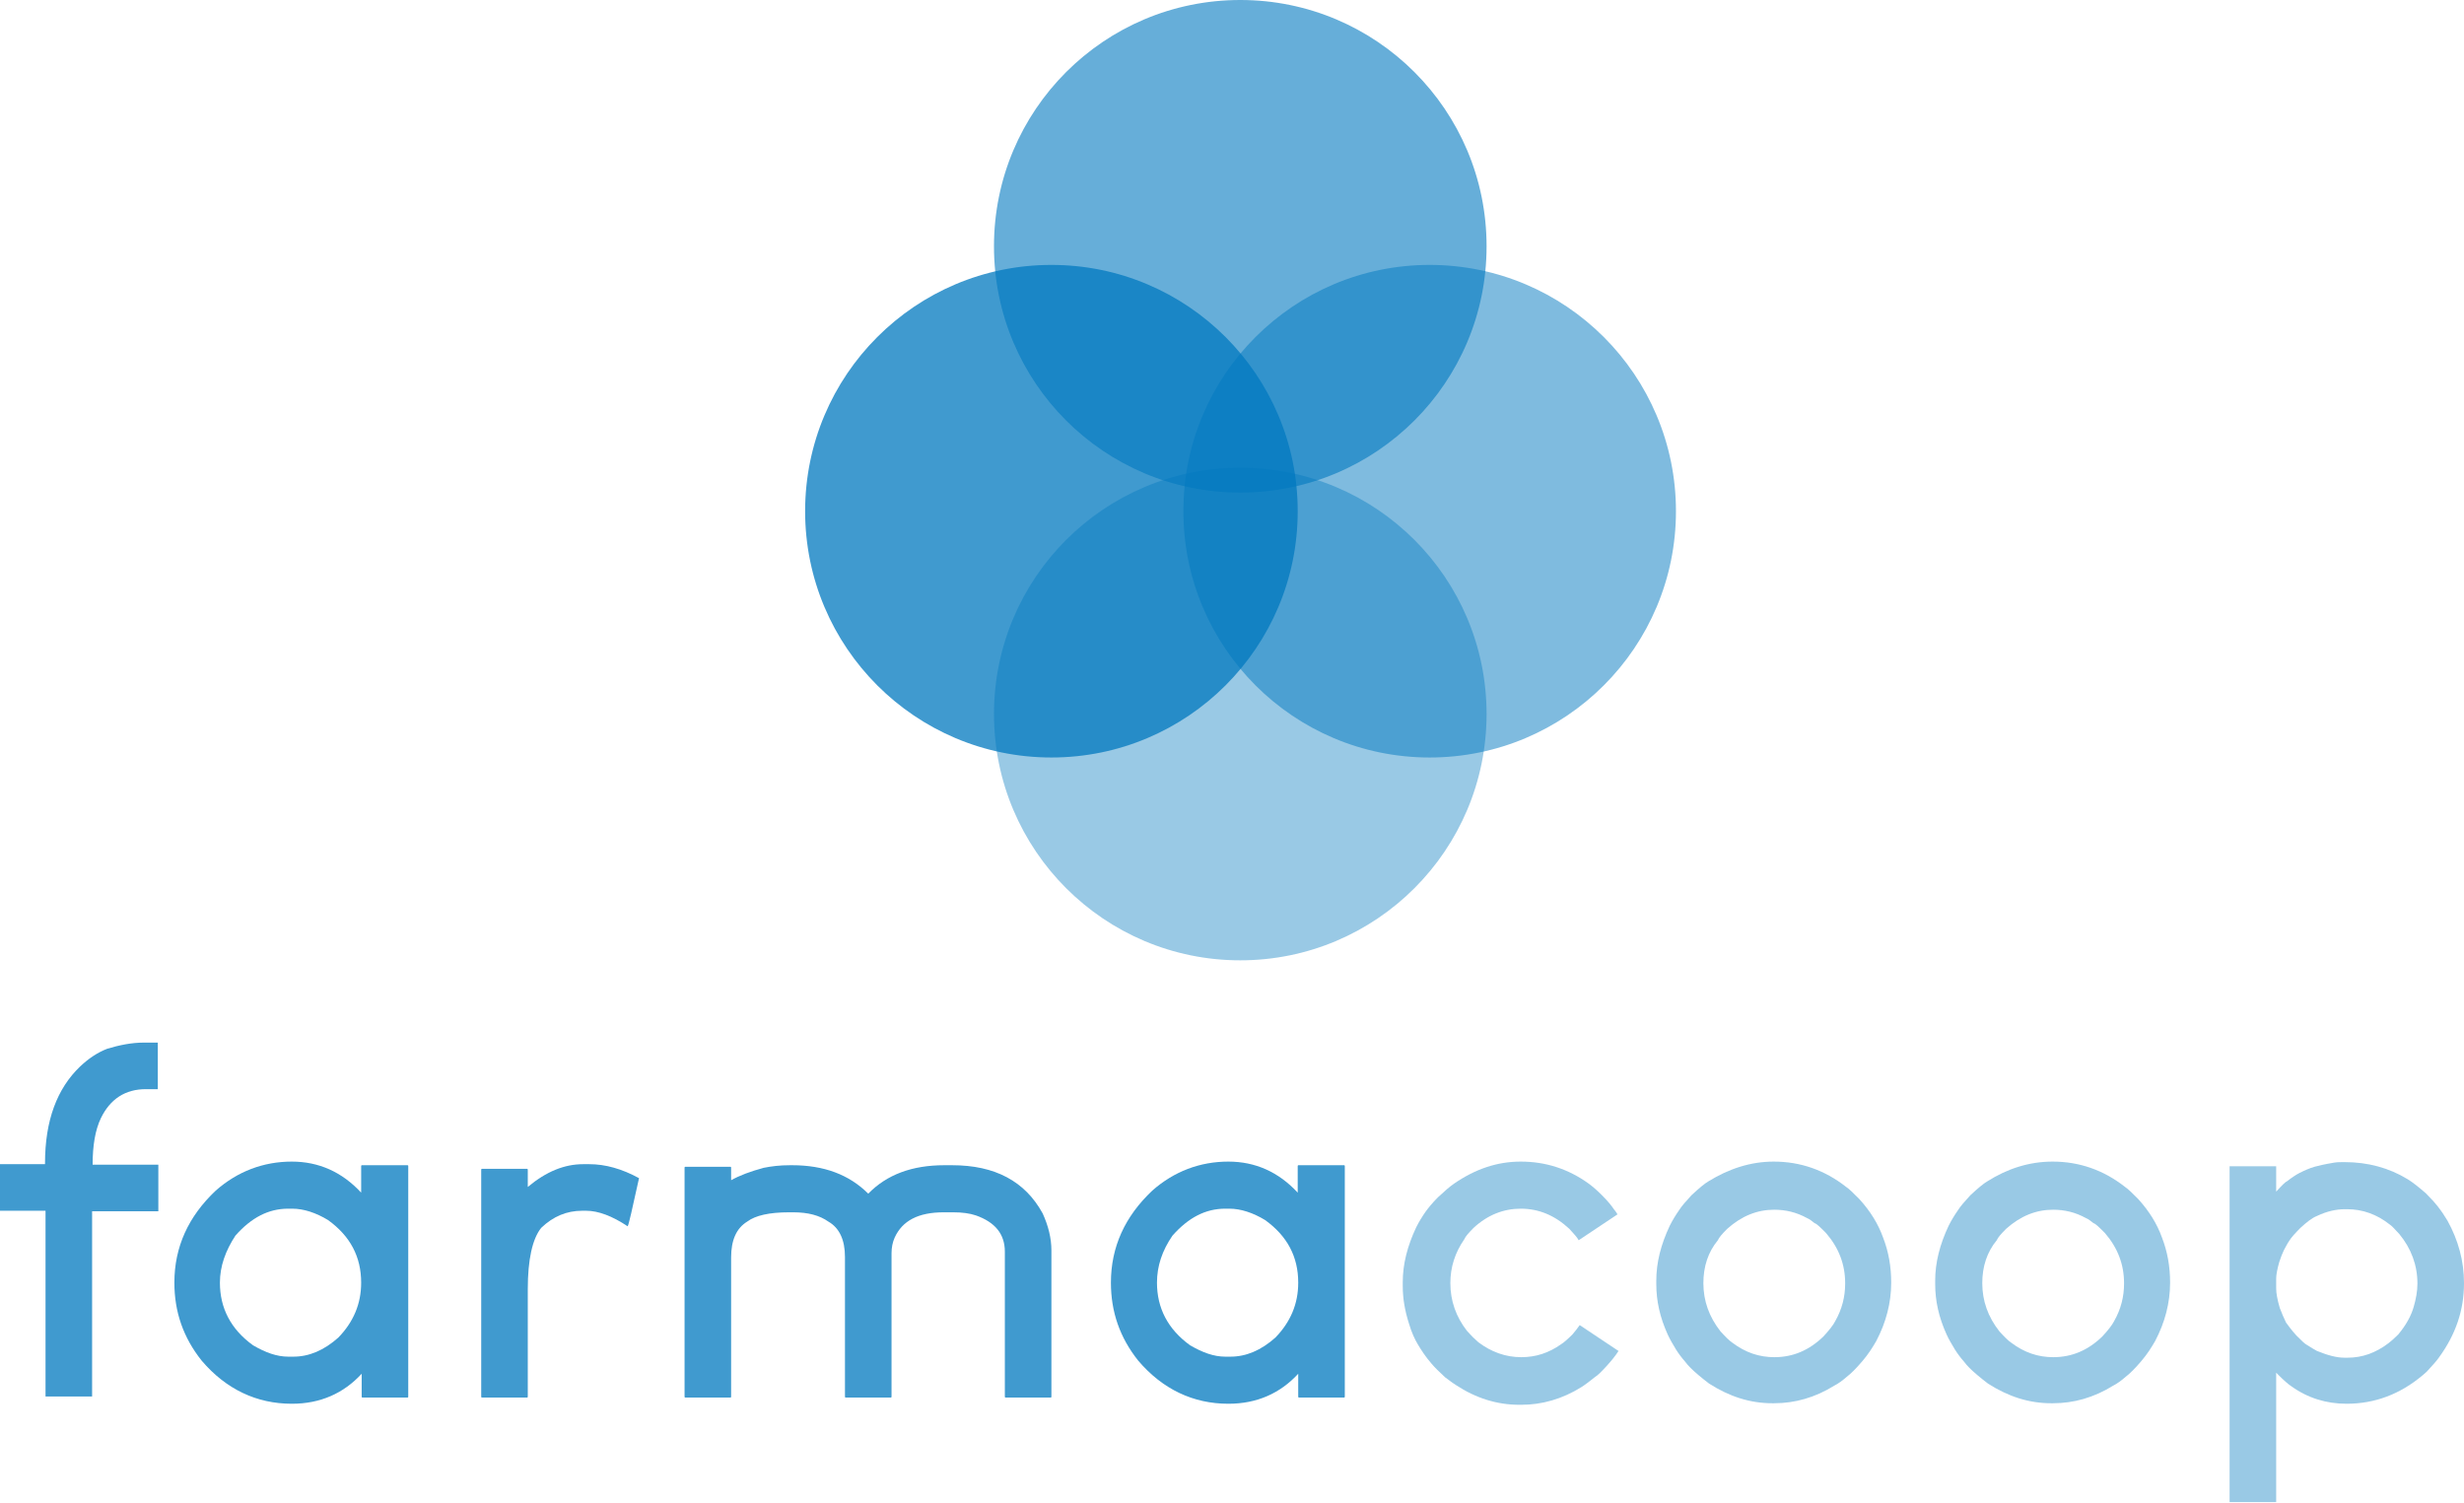
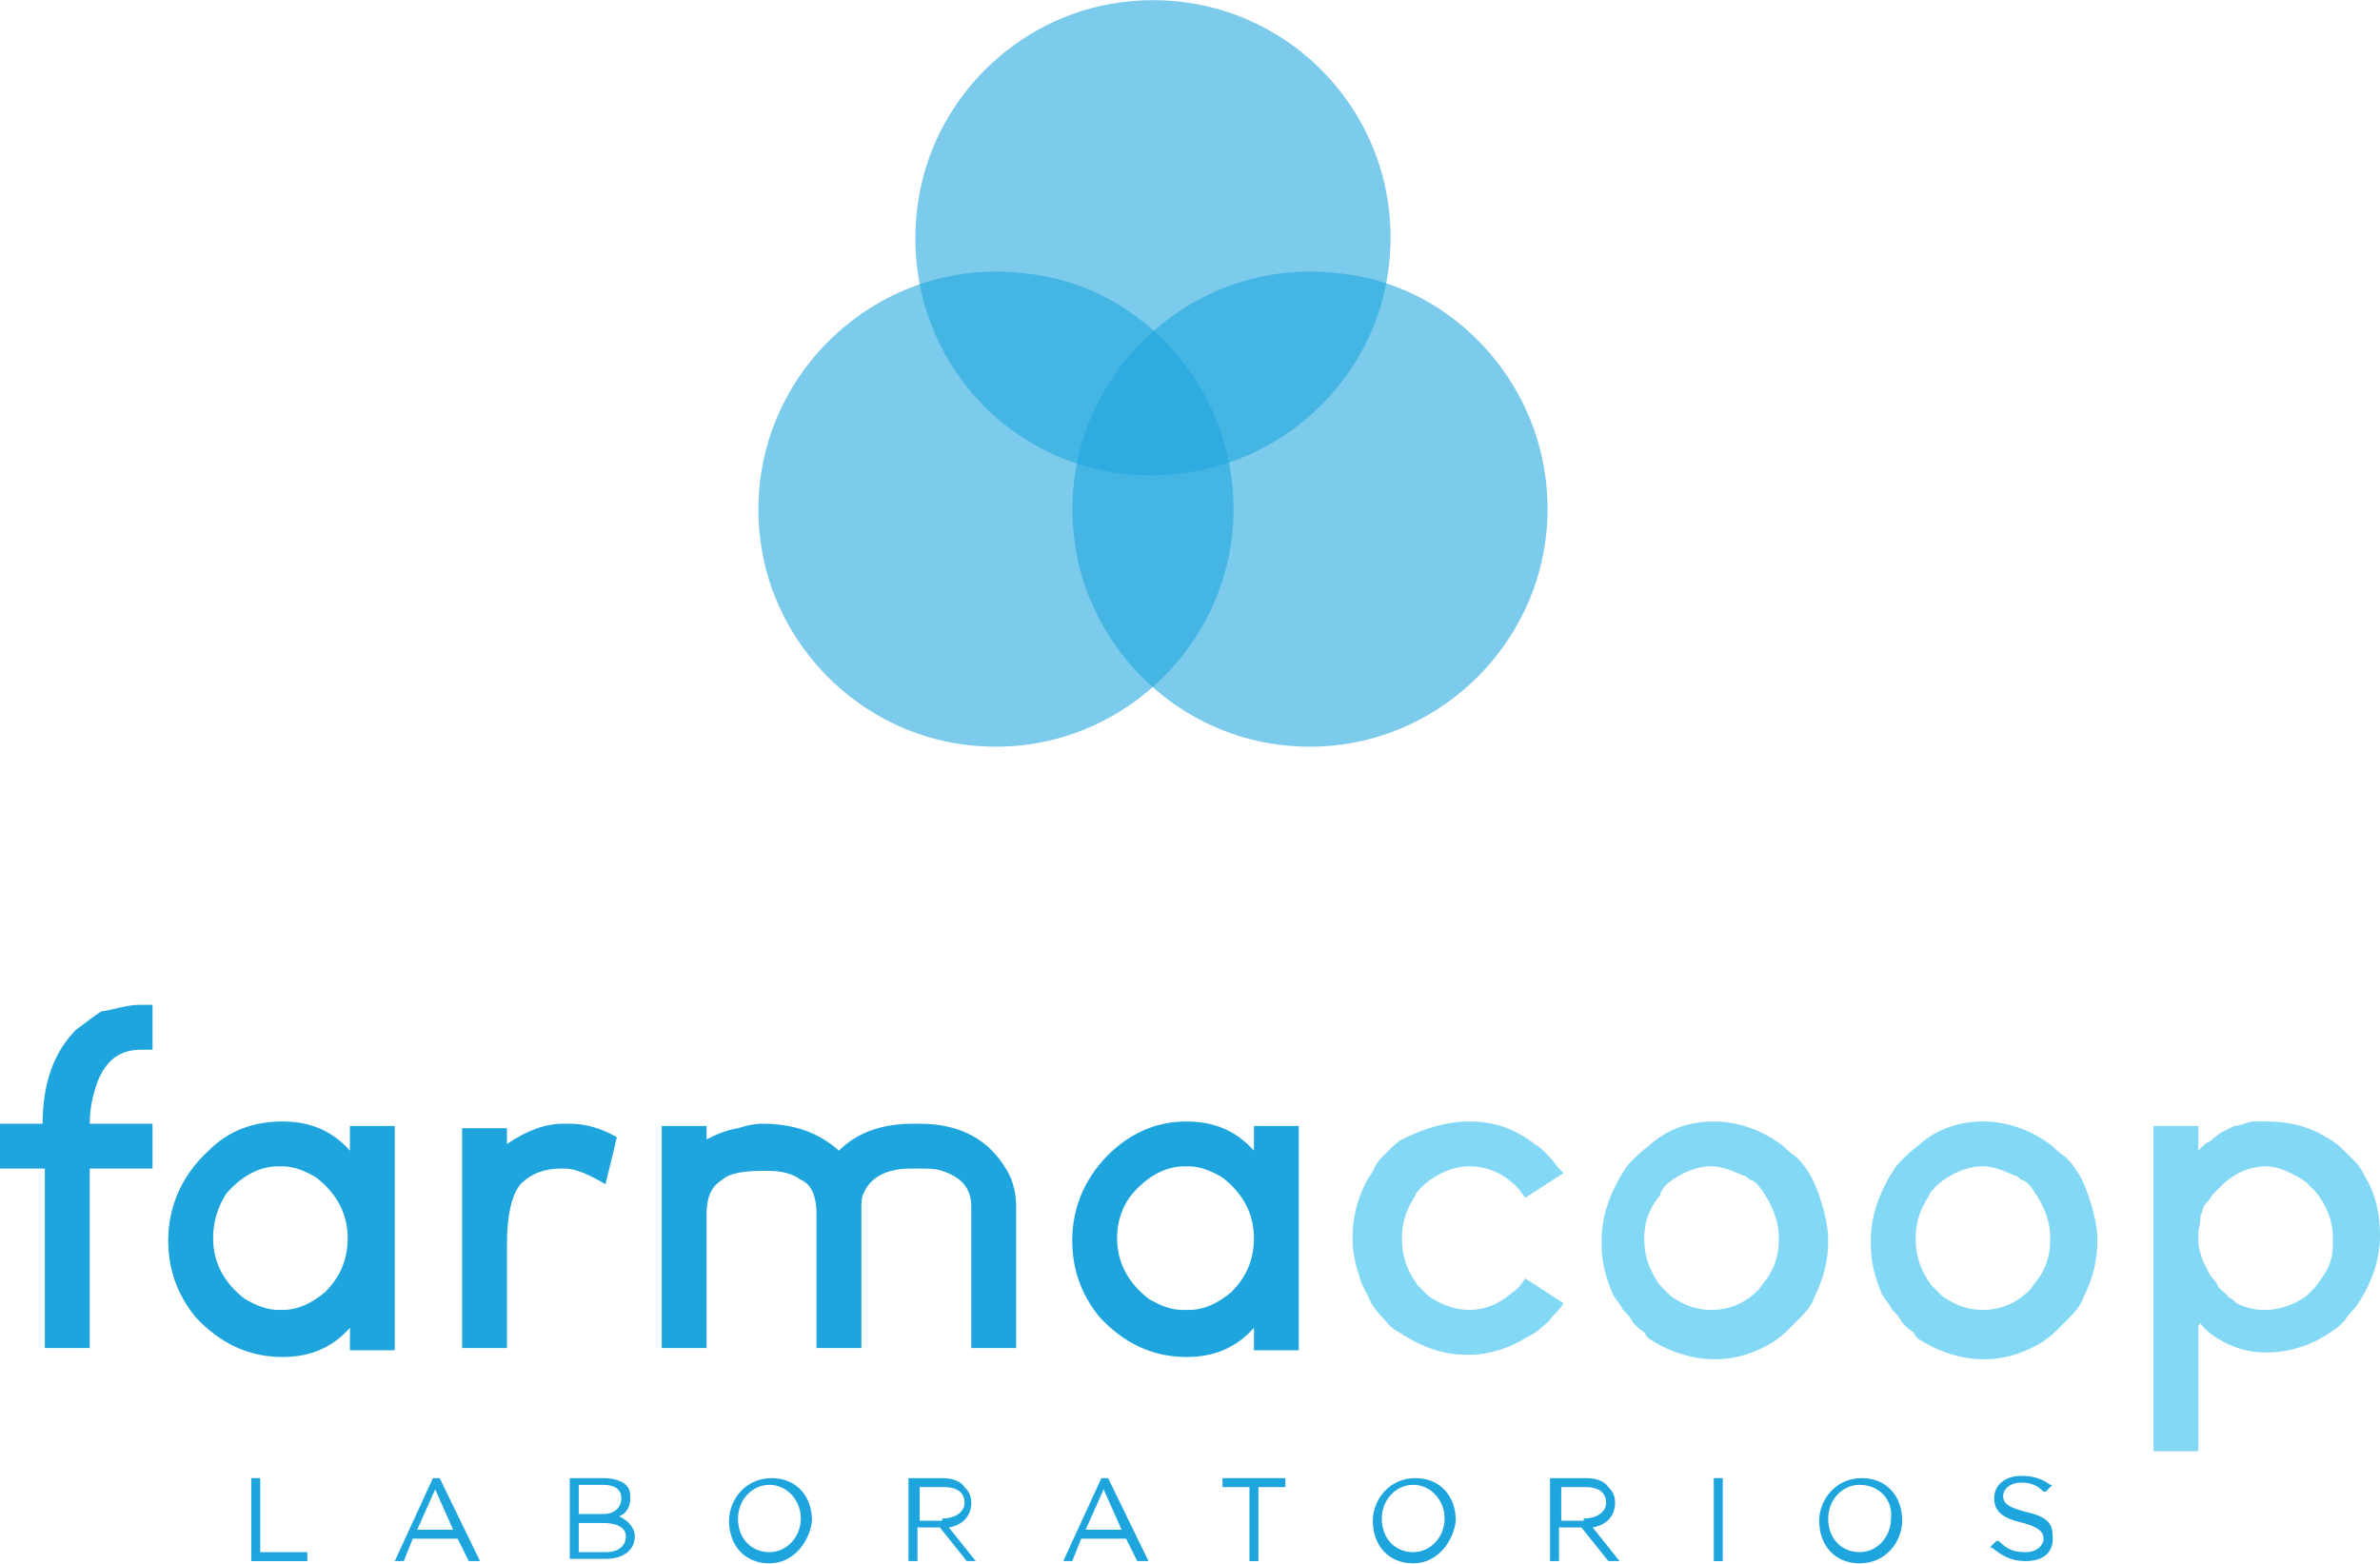
- <svg xmlns="http://www.w3.org/2000/svg" version="1.1" id="Capa_1" x="0px" y="0px" viewBox="0 0 476.2 290.4" style="enable-background:new 0 0 476.2 290.4;" xml:space="preserve">
+ <svg xmlns="http://www.w3.org/2000/svg" version="1.1" id="Layer_1" x="0px" y="0px" viewBox="0 0 106.1 69.7" style="enable-background:new 0 0 106.1 69.7;" xml:space="preserve">
  <style type="text/css">
- 	.st0{opacity:0.75;fill:#0078BF;}
- 	.st1{opacity:0.4;fill:#0078BF;}
- 	.st2{opacity:0.5;fill:#0078BF;}
- 	.st3{opacity:0.6;fill:#0078BF;}
+ 	.st0{opacity:0.58;fill:#1EA5DE;}
+ 	.st1{fill:#1EA5DE;}
+ 	.st2{opacity:0.75;}
+ 	.st3{opacity:0.75;fill:#23BAEC;}
</style>
+   <path class="st0" d="M68.9,21.3c0.9,6.9-5,12.8-11.9,11.9c-4.7-0.6-8.5-4.4-9.1-9.1c-0.9-6.9,5-12.8,11.9-11.9  C64.5,12.7,68.3,16.6,68.9,21.3z" />
+   <path class="st0" d="M54.9,21.3c0.9,6.9-5,12.8-11.9,11.9c-4.7-0.6-8.5-4.4-9.1-9.1c-0.9-6.9,5-12.8,11.9-11.9  C50.5,12.7,54.3,16.6,54.9,21.3z" />
+   <path class="st0" d="M52.7,21.1C45.8,22,40,16.2,40.9,9.2c0.6-4.7,4.4-8.5,9.1-9.1C56.9-0.8,62.8,5,61.9,12  C61.3,16.7,57.5,20.5,52.7,21.1z" />
  <g>
+     <g id="XMLID_338_">
+       <g id="XMLID_378_">
+         <polygon id="XMLID_379_" class="st1" points="11.2,69.6 11.2,65.9 11.6,65.9 11.6,69.2 13.7,69.2 13.7,69.6    " />
+       </g>
+       <g id="XMLID_374_">
+         <path id="XMLID_375_" class="st1" d="M20.9,69.6l-0.5-1l-2,0l-0.4,1l-0.3,0h-0.1l1.7-3.7l0.3,0l1.8,3.7H20.9z M20.2,68.2     l-0.8-1.8l-0.8,1.8H20.2z" />
+       </g>
+       <g id="XMLID_369_">
+         <path id="XMLID_370_" class="st1" d="M25.4,69.6v-3.7h1.5c0.4,0,0.8,0.1,1,0.3c0.2,0.2,0.2,0.4,0.2,0.6c0,0.4-0.2,0.7-0.5,0.8     c0.4,0.2,0.7,0.5,0.7,0.9c0,0.6-0.5,1-1.3,1H25.4z M27,69.2c0.6,0,0.9-0.3,0.9-0.7c0-0.5-0.6-0.6-1-0.6h-1.1v1.3H27z M26.9,67.5     c0.5,0,0.8-0.3,0.8-0.7c0-0.4-0.3-0.6-0.8-0.6h-1.1v1.3H26.9z" />
+       </g>
+       <g id="XMLID_365_">
+         <path id="XMLID_366_" class="st1" d="M34.3,69.7c-1.1,0-1.8-0.8-1.8-1.9c0-0.9,0.7-1.9,1.9-1.9c1.1,0,1.8,0.8,1.8,1.9     C36.1,68.7,35.4,69.7,34.3,69.7z M34.3,66.2c-0.8,0-1.4,0.7-1.4,1.5c0,0.9,0.6,1.5,1.4,1.5c0.8,0,1.4-0.7,1.4-1.5     C35.7,66.9,35.1,66.2,34.3,66.2z" />
+       </g>
+       <g id="XMLID_361_">
+         <path id="XMLID_362_" class="st1" d="M43.1,69.6l-1.2-1.5l-1,0v1.5h-0.4v-3.7H42c0.4,0,0.8,0.1,1,0.4c0.2,0.2,0.3,0.4,0.3,0.7     c0,0.6-0.4,1-1,1.1l1.2,1.5H43.1z M42,67.7c0.6,0,1-0.3,1-0.7c0-0.5-0.4-0.7-0.9-0.7h-1.1v1.5H42z" />
+       </g>
+       <g id="XMLID_357_">
+         <path id="XMLID_358_" class="st1" d="M50.7,69.6l-0.5-1l-2,0l-0.4,1l-0.3,0h-0.1l1.7-3.7l0.3,0l1.8,3.7H50.7z M50,68.2l-0.8-1.8     l-0.8,1.8H50z" />
+       </g>
+       <g id="XMLID_355_">
+         <polygon id="XMLID_356_" class="st1" points="55.7,69.6 55.7,66.3 54.5,66.3 54.5,65.9 57.3,65.9 57.3,66.3 56.1,66.3 56.1,69.6         " />
+       </g>
+       <g id="XMLID_351_">
+         <path id="XMLID_352_" class="st1" d="M63,69.7c-1.1,0-1.8-0.8-1.8-1.9c0-0.9,0.7-1.9,1.9-1.9c1.1,0,1.8,0.8,1.8,1.9     C64.8,68.7,64.1,69.7,63,69.7z M63,66.2c-0.8,0-1.4,0.7-1.4,1.5c0,0.9,0.6,1.5,1.4,1.5c0.8,0,1.4-0.7,1.4-1.5     C64.4,66.9,63.8,66.2,63,66.2z" />
+       </g>
+       <g id="XMLID_347_">
+         <path id="XMLID_348_" class="st1" d="M71.7,69.6l-1.2-1.5l-1,0v1.5h-0.4v-3.7h1.6c0.4,0,0.8,0.1,1,0.4c0.2,0.2,0.3,0.4,0.3,0.7     c0,0.6-0.4,1-1,1.1l1.2,1.5H71.7z M70.6,67.7c0.6,0,1-0.3,1-0.7c0-0.5-0.4-0.7-0.9-0.7h-1.1v1.5H70.6z" />
+       </g>
+       <g id="XMLID_345_">
+         <rect id="XMLID_346_" x="76.4" y="65.9" class="st1" width="0.4" height="3.7" />
+       </g>
+       <g id="XMLID_341_">
+         <path id="XMLID_342_" class="st1" d="M82.9,69.7c-1.1,0-1.8-0.8-1.8-1.9c0-0.9,0.7-1.9,1.9-1.9c1.1,0,1.8,0.8,1.8,1.9     C84.8,68.7,84.1,69.7,82.9,69.7z M82.9,66.2c-0.8,0-1.4,0.7-1.4,1.5c0,0.9,0.6,1.5,1.4,1.5c0.8,0,1.4-0.7,1.4-1.5     C84.4,66.9,83.8,66.2,82.9,66.2z" />
+       </g>
+       <g id="XMLID_339_">
+         <path id="XMLID_340_" class="st1" d="M90.3,69.6c-0.6,0-1-0.2-1.5-0.6l-0.1,0l0.3-0.3l0.1,0c0.4,0.4,0.7,0.5,1.2,0.5     c0.5,0,0.8-0.3,0.8-0.6c0-0.3-0.2-0.5-0.9-0.7c-0.9-0.2-1.3-0.5-1.3-1.1c0-0.6,0.5-1,1.2-1c0.5,0,0.9,0.1,1.3,0.4l0.1,0l-0.3,0.3     l-0.1,0c-0.3-0.3-0.6-0.4-1-0.4c-0.5,0-0.8,0.3-0.8,0.6c0,0.3,0.2,0.5,1,0.7c0.9,0.2,1.2,0.5,1.2,1     C91.6,69.2,91.1,69.6,90.3,69.6z" />
+       </g>
+     </g>
+   </g>
+   <g>
+     <g class="st2">
+       <path class="st3" d="M65.5,50L65.5,50c1.1,0,2,0.3,2.9,1c0.2,0.1,0.4,0.3,0.6,0.5c0.3,0.3,0.4,0.5,0.5,0.6    c0.1,0.1,0.2,0.2,0.2,0.2L68,53.4h0c-0.1-0.1-0.2-0.3-0.4-0.5C67,52.3,66.3,52,65.5,52c-0.7,0-1.4,0.3-2,0.8    c-0.2,0.2-0.4,0.4-0.4,0.5c-0.4,0.6-0.6,1.2-0.6,1.9c0,0.8,0.2,1.4,0.7,2.1c0.2,0.2,0.3,0.3,0.5,0.5c0.6,0.4,1.2,0.6,1.8,0.6    c0.6,0,1.2-0.2,1.7-0.6c0.1-0.1,0.3-0.2,0.5-0.4c0.1-0.1,0.2-0.3,0.3-0.4h0l1.7,1.1c-0.1,0.2-0.3,0.4-0.5,0.6    c-0.2,0.3-0.4,0.4-0.5,0.5c-0.2,0.2-0.4,0.3-0.6,0.4c-0.8,0.5-1.7,0.8-2.6,0.8h-0.1c-1,0-1.9-0.3-2.7-0.8    c-0.2-0.1-0.3-0.2-0.5-0.3c-0.3-0.2-0.4-0.4-0.6-0.6c-0.3-0.3-0.5-0.6-0.6-0.9c-0.1-0.2-0.3-0.5-0.4-0.9c-0.2-0.6-0.3-1.1-0.3-1.6    v-0.2c0-0.8,0.2-1.6,0.6-2.4c0.1-0.2,0.3-0.4,0.4-0.7c0.1-0.2,0.3-0.4,0.5-0.6c0.3-0.3,0.5-0.5,0.7-0.6C63.5,50.3,64.5,50,65.5,50    z" />
+       <path class="st3" d="M76.4,50c1.1,0,2.2,0.4,3.1,1.1c0.1,0.1,0.3,0.3,0.6,0.5c0.5,0.5,0.8,1.1,1,1.7c0.2,0.6,0.4,1.3,0.4,2    c0,0.9-0.2,1.7-0.6,2.5c-0.1,0.3-0.3,0.6-0.6,0.9c-0.3,0.3-0.5,0.5-0.7,0.7c-0.2,0.2-0.4,0.3-0.5,0.4c-0.8,0.5-1.7,0.8-2.6,0.8    h-0.1c-0.9,0-1.9-0.3-2.7-0.8c-0.2-0.1-0.3-0.2-0.4-0.4c-0.3-0.2-0.5-0.4-0.6-0.6c-0.1-0.2-0.3-0.3-0.4-0.5    c-0.1-0.2-0.3-0.4-0.4-0.6c-0.3-0.7-0.5-1.4-0.5-2.2v-0.2c0-0.8,0.2-1.6,0.6-2.4c0.1-0.2,0.2-0.4,0.4-0.7c0.1-0.2,0.3-0.4,0.5-0.6    c0.3-0.3,0.6-0.5,0.7-0.6C74.4,50.3,75.4,50,76.4,50z M73.3,55.2c0,0.8,0.2,1.4,0.7,2.1c0.2,0.2,0.4,0.4,0.5,0.5    c0.6,0.4,1.1,0.6,1.8,0.6c0.8,0,1.5-0.3,2.1-0.9c0.2-0.3,0.4-0.5,0.5-0.7c0.3-0.5,0.4-1,0.4-1.6v0c0-0.8-0.3-1.5-0.8-2.2    c-0.2-0.3-0.4-0.4-0.5-0.4c-0.1-0.1-0.2-0.2-0.3-0.2c-0.5-0.2-0.9-0.4-1.4-0.4c-0.7,0-1.4,0.3-2,0.8C74.1,53,74,53.2,74,53.3    C73.5,53.9,73.3,54.5,73.3,55.2z" />
+       <path class="st3" d="M88.4,50c1.1,0,2.2,0.4,3.1,1.1c0.1,0.1,0.3,0.3,0.6,0.5c0.5,0.5,0.8,1.1,1,1.7c0.2,0.6,0.4,1.3,0.4,2    c0,0.9-0.2,1.7-0.6,2.5c-0.1,0.3-0.3,0.6-0.6,0.9c-0.3,0.3-0.5,0.5-0.7,0.7c-0.2,0.2-0.4,0.3-0.5,0.4c-0.8,0.5-1.7,0.8-2.6,0.8    h-0.1c-0.9,0-1.9-0.3-2.7-0.8c-0.2-0.1-0.3-0.2-0.4-0.4c-0.3-0.2-0.5-0.4-0.6-0.6c-0.1-0.2-0.3-0.3-0.4-0.5    c-0.1-0.2-0.3-0.4-0.4-0.6c-0.3-0.7-0.5-1.4-0.5-2.2v-0.2c0-0.8,0.2-1.6,0.6-2.4c0.1-0.2,0.2-0.4,0.4-0.7c0.1-0.2,0.3-0.4,0.5-0.6    c0.3-0.3,0.6-0.5,0.7-0.6C86.4,50.3,87.4,50,88.4,50z M85.4,55.2c0,0.8,0.2,1.4,0.7,2.1c0.2,0.2,0.4,0.4,0.5,0.5    c0.6,0.4,1.1,0.6,1.8,0.6c0.8,0,1.5-0.3,2.1-0.9c0.2-0.3,0.4-0.5,0.5-0.7c0.3-0.5,0.4-1,0.4-1.6v0c0-0.8-0.3-1.5-0.8-2.2    c-0.2-0.3-0.4-0.4-0.5-0.4c-0.1-0.1-0.2-0.2-0.3-0.2c-0.5-0.2-0.9-0.4-1.4-0.4c-0.7,0-1.4,0.3-2,0.8C86.2,53,86,53.2,86,53.3    C85.6,53.9,85.4,54.5,85.4,55.2z" />
+       <path class="st3" d="M101,50c1,0,1.9,0.2,2.7,0.7c0.2,0.1,0.5,0.3,0.8,0.6c0.3,0.3,0.4,0.4,0.5,0.5c0.2,0.2,0.3,0.4,0.4,0.6    c0.5,0.8,0.7,1.7,0.7,2.7c0,1.1-0.4,2.2-1.1,3.2c-0.1,0.1-0.3,0.3-0.5,0.6l-0.2,0.2c-1,0.8-2.1,1.2-3.3,1.2    c-0.9,0-1.7-0.3-2.4-0.8c-0.1-0.1-0.3-0.2-0.5-0.5L98,59.1v5.6h-2h0V50.2l0,0h2v1.1c0.3-0.3,0.4-0.4,0.5-0.4    c0.2-0.2,0.4-0.3,0.5-0.4c0.2-0.1,0.4-0.2,0.6-0.3c0.2,0,0.4-0.1,0.8-0.2C100.6,50,100.8,50,101,50z M98,55v0.4    c0,0.2,0.1,0.5,0.2,0.8c0.1,0.2,0.2,0.4,0.3,0.6c0.1,0.2,0.3,0.3,0.4,0.6c0.2,0.2,0.4,0.3,0.4,0.4c0.2,0.1,0.3,0.2,0.4,0.3    c0.4,0.2,0.8,0.3,1.2,0.3h0.1c0.6,0,1.2-0.2,1.8-0.6c0.1-0.1,0.2-0.2,0.4-0.4c0.3-0.4,0.6-0.8,0.7-1.2c0.1-0.3,0.1-0.6,0.1-1    c0-0.8-0.3-1.5-0.8-2.1c-0.2-0.2-0.4-0.4-0.4-0.4c-0.6-0.4-1.2-0.7-1.8-0.7H101c-0.4,0-0.8,0.1-1.2,0.3c-0.2,0.1-0.5,0.3-0.7,0.5    c-0.3,0.3-0.4,0.4-0.5,0.5c-0.1,0.2-0.2,0.3-0.3,0.4c-0.1,0.1-0.1,0.3-0.2,0.5C98.1,54.6,98,54.8,98,55z" />
+     </g>
    <g>
-       <path class="st0" d="M27.8,201.5h2.7l0,0v9l0,0h-2.3c-4,0-6.9,1.9-8.7,5.6c-1.1,2.3-1.6,5.3-1.6,9h12.7l0,0v9l0,0H17.8v35.8l0,0    h-9v-35.9H0l0,0v-9l0,0h8.7v-0.2c0-8.2,2.3-14.4,6.8-18.7c1.7-1.6,3.4-2.7,5.2-3.4C23,202,25.4,201.5,27.8,201.5z" />
-       <path class="st0" d="M56.4,224.5c5.2,0,9.7,2,13.4,6v-5.2l0.1-0.1h8.9l0.1,0.1v44.7l-0.1,0.1H70l-0.1-0.1v-4.5    c-3.5,3.8-8,5.8-13.5,5.8h0c-6.8,0-12.7-2.8-17.4-8.3c-3.6-4.5-5.3-9.5-5.3-15.1v0c0-6.9,2.7-12.8,8-17.8    C45.9,226.4,50.9,224.5,56.4,224.5z M42.5,247.9c0,4.9,2.1,9,6.4,12.1c2.4,1.4,4.6,2.2,6.8,2.2h1c3,0,5.9-1.2,8.7-3.7    c2.9-3,4.4-6.5,4.4-10.6v0c0-5-2.1-9-6.4-12.1c-2.3-1.4-4.7-2.2-6.9-2.2h-0.8c-3.8,0-7.1,1.7-10.2,5.2    C43.6,241.7,42.5,244.7,42.5,247.9z" />
-       <path class="st0" d="M112.7,225h1.2c3.1,0,6.3,0.9,9.6,2.7v0c-1.3,5.9-2,9.1-2.2,9.3c-3-2-5.7-3-8-3h-0.8c-3,0-5.6,1.1-7.9,3.3    c-1.7,2.1-2.6,6.1-2.6,11.9V270l-0.1,0.1h-8.8l-0.1-0.1v-44l0.1-0.1h8.8l0.1,0.1v3.4C105.6,226.4,109.1,225,112.7,225z" />
-       <path class="st0" d="M152.7,225.2h0.4c6.1,0,11,1.8,14.7,5.5c3.6-3.7,8.5-5.5,14.7-5.5h1.5c8.3,0,14.1,3.1,17.5,9.3    c1.1,2.4,1.7,4.8,1.7,7.2V270l-0.1,0.1h-8.8l-0.1-0.1v-28.1c0-3.4-1.9-5.7-5.6-7c-1.2-0.4-2.6-0.6-4.4-0.6h-1.8    c-4.9,0-8,1.6-9.5,4.9c-0.4,0.9-0.6,1.9-0.6,3V270l-0.1,0.1h-8.8l-0.1-0.1v-27.1c0-3.3-1.1-5.6-3.2-6.8c-1.7-1.2-3.9-1.8-6.8-1.8    h-0.8c-3.8,0-6.5,0.6-8.1,1.8c-2.1,1.3-3.1,3.6-3.1,6.9v27l-0.1,0.1h-8.8l-0.1-0.1v-44.4l0.1-0.1h8.8l0.1,0.1v2.5h0    c1.6-0.9,3.7-1.7,6.3-2.4C149.1,225.4,150.7,225.2,152.7,225.2z" />
-       <path class="st0" d="M237.4,224.5c5.2,0,9.7,2,13.4,6v-5.2l0.1-0.1h8.9l0.1,0.1v44.7l-0.1,0.1H251l-0.1-0.1v-4.5    c-3.5,3.8-8,5.8-13.5,5.8h0c-6.8,0-12.7-2.8-17.4-8.3c-3.6-4.5-5.3-9.5-5.3-15.1v0c0-6.9,2.7-12.8,8-17.8    C226.9,226.4,231.9,224.5,237.4,224.5z M223.6,247.9c0,4.9,2.1,9,6.4,12.1c2.4,1.4,4.6,2.2,6.8,2.2h1c3,0,5.9-1.2,8.7-3.7    c2.9-3,4.4-6.5,4.4-10.6v0c0-5-2.1-9-6.4-12.1c-2.3-1.4-4.7-2.2-6.9-2.2h-0.8c-3.8,0-7.1,1.7-10.2,5.2    C224.6,241.7,223.6,244.7,223.6,247.9z" />
-       <path class="st1" d="M293.9,224.5L293.9,224.5c4.8,0,9.2,1.4,13.2,4.3c0.8,0.6,1.6,1.3,2.5,2.2c1.2,1.2,1.9,2.1,2.3,2.7    c0.5,0.6,0.7,1,0.7,1l-7.5,5h0c-0.3-0.6-1-1.3-1.8-2.2c-2.8-2.6-5.9-3.9-9.4-3.9c-3.3,0-6.4,1.2-9.1,3.7c-1,1-1.6,1.7-1.8,2.2    c-1.8,2.6-2.7,5.4-2.7,8.5c0,3.4,1.1,6.5,3.2,9.2c0.7,0.8,1.4,1.5,2.2,2.2c2.5,1.9,5.3,2.9,8.3,2.9c2.8,0,5.3-0.8,7.7-2.5    c0.5-0.3,1.3-1,2.2-1.9c0.5-0.6,1-1.2,1.4-1.8h0l7.5,5c-0.5,0.8-1.3,1.8-2.2,2.8c-1.1,1.2-1.8,1.9-2.3,2.2c-1,0.8-1.9,1.5-2.7,2    c-3.7,2.3-7.6,3.4-11.6,3.4h-0.4c-4.3,0-8.4-1.3-12.2-3.8c-0.8-0.5-1.4-1-2.1-1.5c-1.2-1.1-2-1.9-2.6-2.6    c-1.3-1.5-2.1-2.8-2.7-3.8c-0.6-1-1.2-2.3-1.7-4c-0.8-2.5-1.2-4.9-1.2-7.2v-0.8c0-3.5,0.9-7,2.6-10.6c0.5-1,1.1-2,1.8-3    c0.5-0.7,1.3-1.7,2.4-2.8c1.3-1.2,2.3-2.1,3.2-2.7C285.2,225.9,289.4,224.5,293.9,224.5z" />
-       <path class="st1" d="M342.8,224.5c5.1,0,9.8,1.6,14,4.9c0.6,0.4,1.4,1.2,2.5,2.3c2.2,2.4,3.7,4.9,4.6,7.4c1.1,2.8,1.6,5.7,1.6,8.8    c0,3.9-1,7.7-2.9,11.3c-0.7,1.2-1.5,2.5-2.7,3.9c-1.2,1.4-2.2,2.4-3,3c-0.8,0.7-1.6,1.3-2.4,1.7c-3.7,2.3-7.6,3.4-11.6,3.4h-0.4    c-4.3,0-8.3-1.3-12.2-3.8c-0.8-0.6-1.4-1.1-2-1.6c-1.2-1-2.1-1.9-2.6-2.6c-0.7-0.8-1.3-1.6-1.8-2.4c-0.6-1-1.2-2-1.6-2.9    c-1.5-3.3-2.2-6.5-2.2-9.7v-0.7c0-3.5,0.9-7,2.6-10.6c0.5-1,1.1-2,1.8-3c0.5-0.8,1.3-1.7,2.4-2.9c1.5-1.4,2.6-2.3,3.3-2.7    C334.1,225.9,338.3,224.5,342.8,224.5z M329.2,248c0,3.4,1.1,6.5,3.3,9.3c1,1.1,1.7,1.8,2.3,2.2c2.5,1.9,5.2,2.8,8.1,2.8    c3.6,0,6.7-1.3,9.5-4c1.1-1.2,1.9-2.2,2.3-3c1.3-2.3,1.9-4.7,1.9-7.2v-0.1c0-3.6-1.2-6.8-3.7-9.7c-1.1-1.1-1.8-1.8-2.2-1.9    c-0.5-0.4-1-0.8-1.5-1c-2-1.1-4.1-1.6-6.3-1.6c-3.3,0-6.3,1.2-9.1,3.7c-1,1-1.6,1.7-1.8,2.2C330.1,242,329.2,244.8,329.2,248z" />
-       <path class="st1" d="M396.7,224.5c5.1,0,9.8,1.6,14,4.9c0.6,0.4,1.4,1.2,2.5,2.3c2.2,2.4,3.7,4.9,4.6,7.4c1.1,2.8,1.6,5.7,1.6,8.8    c0,3.9-1,7.7-2.9,11.3c-0.7,1.2-1.5,2.5-2.7,3.9c-1.2,1.4-2.2,2.4-3,3c-0.8,0.7-1.6,1.3-2.4,1.7c-3.7,2.3-7.6,3.4-11.6,3.4h-0.4    c-4.3,0-8.3-1.3-12.2-3.8c-0.8-0.6-1.4-1.1-2-1.6c-1.2-1-2.1-1.9-2.6-2.6c-0.7-0.8-1.3-1.6-1.8-2.4c-0.6-1-1.2-2-1.6-2.9    c-1.5-3.3-2.2-6.5-2.2-9.7v-0.7c0-3.5,0.9-7,2.6-10.6c0.5-1,1.1-2,1.8-3c0.5-0.8,1.3-1.7,2.4-2.9c1.5-1.4,2.6-2.3,3.3-2.7    C387.9,225.9,392.1,224.5,396.7,224.5z M383.1,248c0,3.4,1.1,6.5,3.3,9.3c1,1.1,1.7,1.8,2.3,2.2c2.5,1.9,5.2,2.8,8.1,2.8    c3.6,0,6.7-1.3,9.5-4c1.1-1.2,1.9-2.2,2.3-3c1.3-2.3,1.9-4.7,1.9-7.2v-0.1c0-3.6-1.2-6.8-3.7-9.7c-1.1-1.1-1.8-1.8-2.2-1.9    c-0.5-0.4-1-0.8-1.5-1c-2-1.1-4.1-1.6-6.3-1.6c-3.3,0-6.3,1.2-9.1,3.7c-1,1-1.6,1.7-1.8,2.2C384,242,383.1,244.8,383.1,248z" />
-       <path class="st1" d="M453.1,224.6c4.5,0,8.6,1.1,12.2,3.3c1,0.6,2.1,1.5,3.5,2.7c1.2,1.2,1.9,2,2.2,2.4c0.8,1,1.4,1.9,2,2.9    c2.1,3.8,3.2,7.8,3.2,12.1c0,5.2-1.6,9.9-4.8,14.3c-0.4,0.6-1.2,1.5-2.4,2.8l-0.8,0.7c-4.4,3.7-9.3,5.5-14.7,5.5    c-3.9,0-7.5-1.1-10.7-3.4c-0.6-0.4-1.4-1.1-2.4-2.1l-0.5-0.5v25h-9l0,0v-64.9l0,0h9v4.9c1.1-1.2,1.8-1.9,2.1-2    c0.9-0.7,1.8-1.3,2.4-1.6c1-0.5,1.9-0.9,2.9-1.2c0.7-0.2,2-0.5,3.8-0.8C451.7,224.6,452.3,224.6,453.1,224.6z M439.9,247.1v1.9    c0,0.9,0.2,2.1,0.7,3.8c0.4,1,0.8,2,1.2,2.8c0.5,0.7,1.1,1.5,2,2.5c1,1,1.6,1.6,2,1.8c0.8,0.5,1.4,0.9,2,1.2    c2,0.8,3.7,1.3,5.3,1.3h0.6c2.8,0,5.4-0.9,7.9-2.8c0.4-0.3,1.1-0.9,1.9-1.7c1.5-1.8,2.5-3.6,3-5.4c0.4-1.4,0.7-2.9,0.7-4.4    c0-3.6-1.2-6.8-3.5-9.6c-1-1.1-1.6-1.7-1.8-1.8c-2.5-2-5.3-3-8.3-3h-0.4c-1.7,0-3.5,0.4-5.4,1.3c-1,0.4-2,1.2-3.2,2.3    c-1.1,1.1-1.8,1.9-2.1,2.4c-0.5,0.7-0.8,1.4-1.1,1.9c-0.3,0.6-0.6,1.4-0.9,2.3C440.1,245.3,439.9,246.4,439.9,247.1z" />
+       <path class="st1" d="M6.2,44.8h0.6l0,0v2l0,0H6.3c-0.9,0-1.5,0.4-1.9,1.3c-0.2,0.5-0.4,1.2-0.4,2h2.8l0,0v2l0,0H4v8h0h-2v-8H0l0,0    v-2l0,0h1.9v0c0-1.8,0.5-3.2,1.5-4.2c0.4-0.3,0.8-0.6,1.1-0.8C5.1,45,5.7,44.8,6.2,44.8z" />
+       <path class="st1" d="M12.6,50c1.2,0,2.2,0.4,3,1.3v-1.1l0,0h2l0,0v10l0,0h-2l0,0v-1c-0.8,0.9-1.8,1.3-3,1.3h0    c-1.5,0-2.8-0.6-3.9-1.8c-0.8-1-1.2-2.1-1.2-3.4v0c0-1.5,0.6-2.9,1.8-4C10.2,50.4,11.3,50,12.6,50z M9.5,55.2c0,1.1,0.5,2,1.4,2.7    c0.5,0.3,1,0.5,1.5,0.5h0.2c0.7,0,1.3-0.3,1.9-0.8c0.7-0.7,1-1.5,1-2.4v0c0-1.1-0.5-2-1.4-2.7c-0.5-0.3-1-0.5-1.5-0.5h-0.2    c-0.8,0-1.6,0.4-2.3,1.2C9.7,53.8,9.5,54.5,9.5,55.2z" />
+       <path class="st1" d="M25.1,50.1h0.3c0.7,0,1.4,0.2,2.1,0.6v0c-0.3,1.3-0.5,2-0.5,2.1c-0.7-0.4-1.3-0.7-1.8-0.7h-0.2    c-0.7,0-1.3,0.2-1.8,0.7c-0.4,0.5-0.6,1.4-0.6,2.7v4.6l0,0h-2l0,0v-9.8l0,0h2l0,0V51C23.5,50.4,24.3,50.1,25.1,50.1z" />
+       <path class="st1" d="M34,50.1L34,50.1c1.4,0,2.5,0.4,3.4,1.2c0.8-0.8,1.9-1.2,3.3-1.2H41c1.8,0,3.1,0.7,3.9,2.1    c0.3,0.5,0.4,1.1,0.4,1.6v6.3l0,0h-2l0,0v-6.3c0-0.8-0.4-1.3-1.3-1.6c-0.3-0.1-0.6-0.1-1-0.1h-0.4c-1.1,0-1.8,0.4-2.1,1.1    c-0.1,0.2-0.1,0.4-0.1,0.7v6.2l0,0h-2l0,0v-6c0-0.7-0.2-1.3-0.7-1.5c-0.4-0.3-0.9-0.4-1.5-0.4H34c-0.8,0-1.5,0.1-1.8,0.4    c-0.5,0.3-0.7,0.8-0.7,1.5v6l0,0h-2l0,0v-9.9l0,0h2l0,0v0.6h0c0.4-0.2,0.8-0.4,1.4-0.5C33.2,50.2,33.6,50.1,34,50.1z" />
+       <path class="st1" d="M52.9,50c1.2,0,2.2,0.4,3,1.3v-1.1l0,0h2l0,0v10l0,0h-2l0,0v-1c-0.8,0.9-1.8,1.3-3,1.3h0    c-1.5,0-2.8-0.6-3.9-1.8c-0.8-1-1.2-2.1-1.2-3.4v0c0-1.5,0.6-2.9,1.8-4C50.6,50.4,51.7,50,52.9,50z M49.8,55.2    c0,1.1,0.5,2,1.4,2.7c0.5,0.3,1,0.5,1.5,0.5H53c0.7,0,1.3-0.3,1.9-0.8c0.7-0.7,1-1.5,1-2.4v0c0-1.1-0.5-2-1.4-2.7    c-0.5-0.3-1-0.5-1.5-0.5h-0.2c-0.8,0-1.6,0.4-2.3,1.2C50,53.8,49.8,54.5,49.8,55.2z" />
    </g>
-     <circle class="st0" cx="203.2" cy="98.8" r="47.6" />
-     <circle class="st2" cx="276.3" cy="98.8" r="47.6" />
-     <path class="st3" d="M287.3,47.6c0,26.3-21.3,47.6-47.6,47.6c-26.3,0-47.6-21.3-47.6-47.6c0-26.3,21.3-47.6,47.6-47.6   C266,0,287.3,21.3,287.3,47.6z" />
-     <circle class="st1" cx="239.7" cy="138" r="47.6" />
  </g>
</svg>
